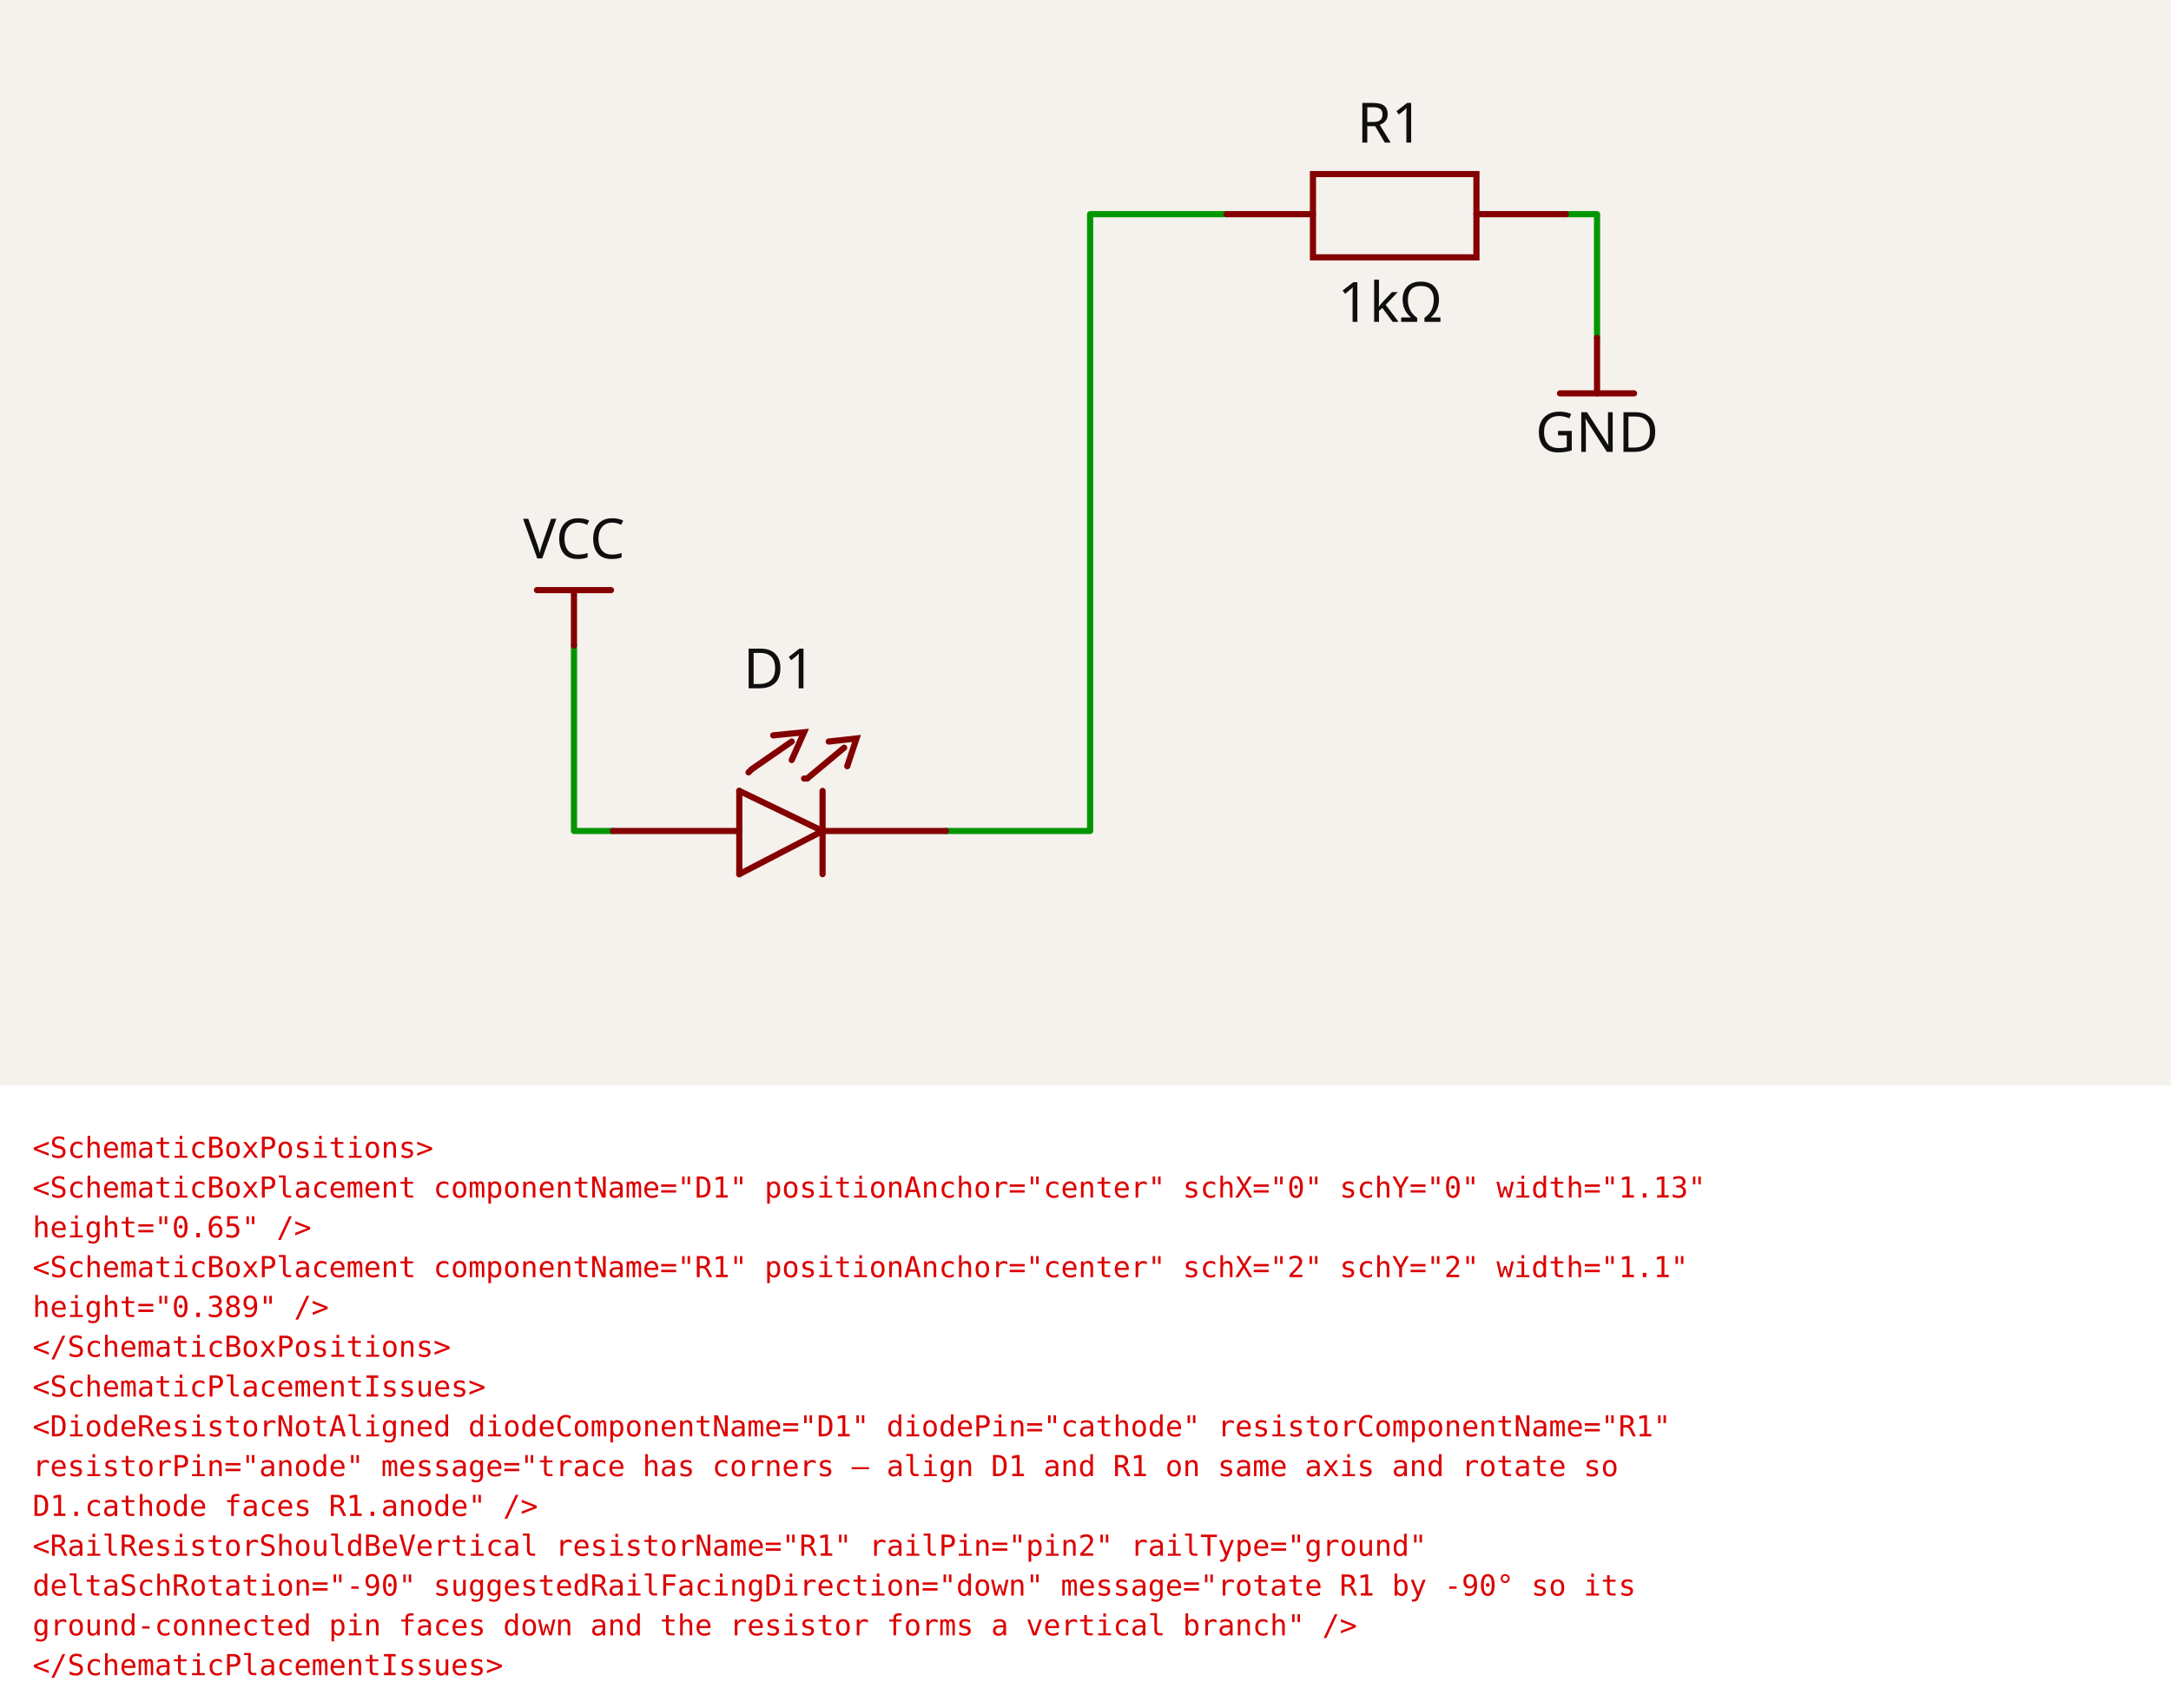
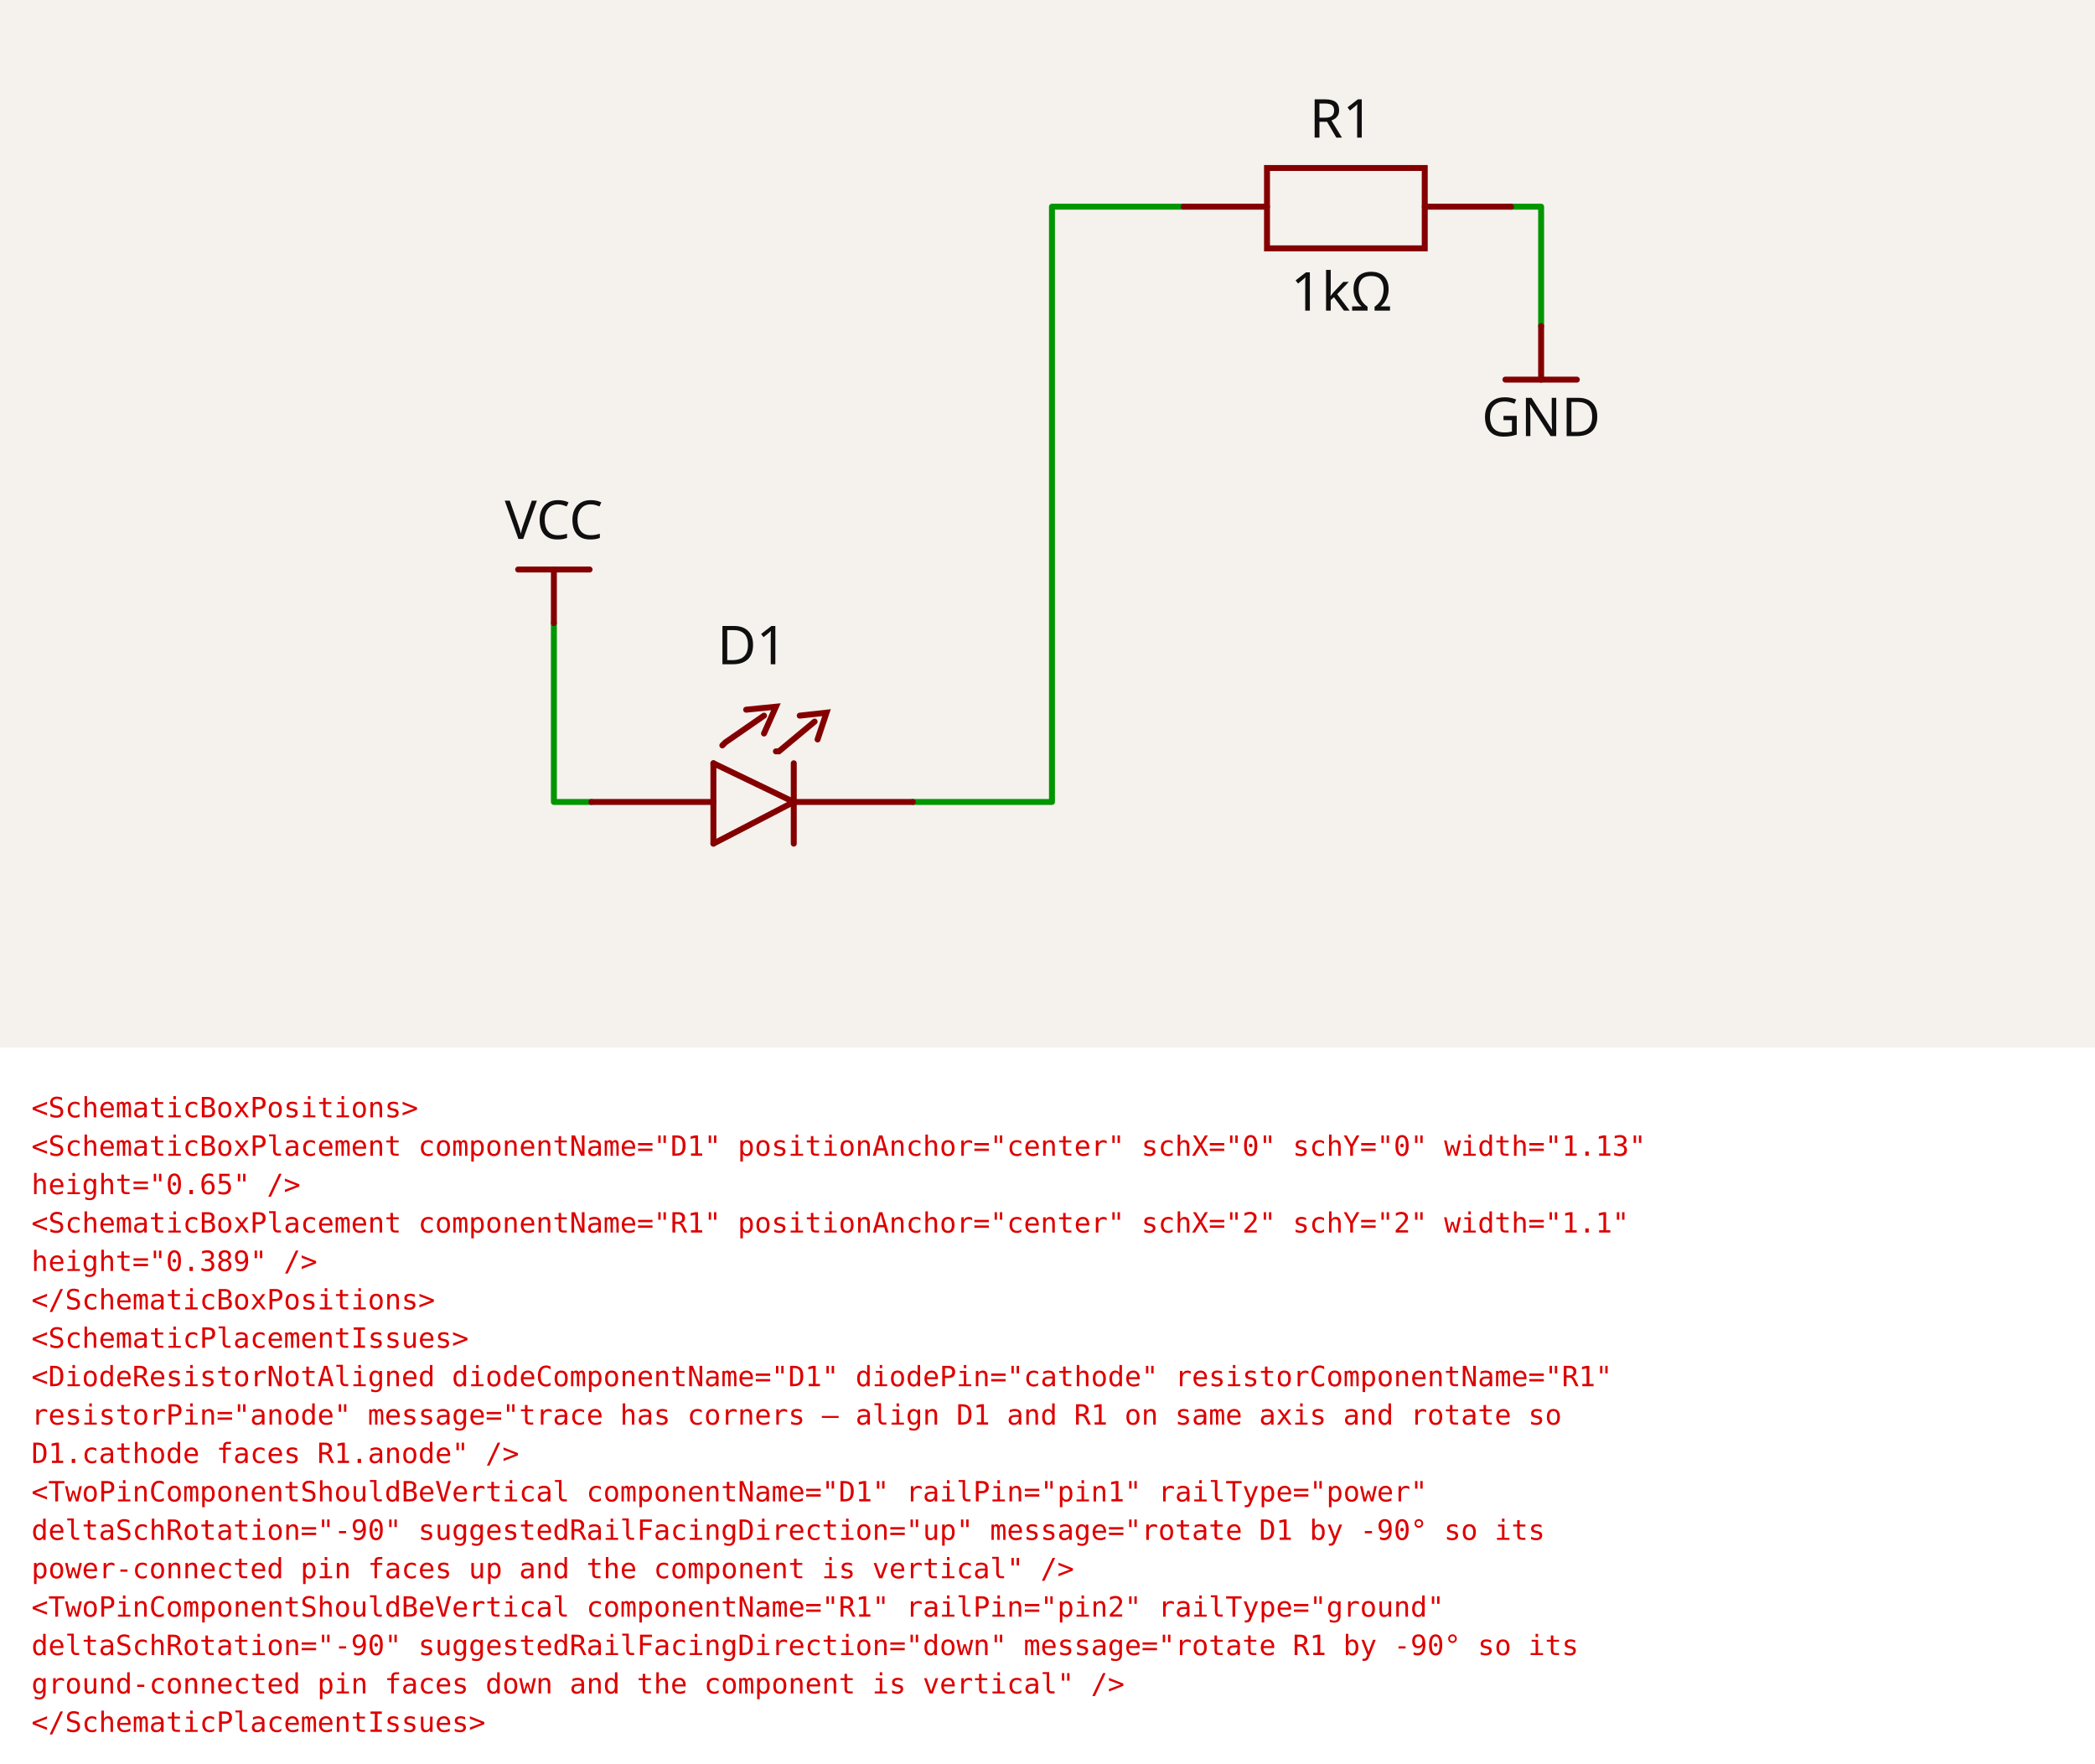
- <svg xmlns="http://www.w3.org/2000/svg" width="1200" height="944" viewBox="0 0 1200 944" role="img" aria-label="schematic analysis fixture">
+ <svg xmlns="http://www.w3.org/2000/svg" width="1200" height="1010" viewBox="0 0 1200 1010" role="img" aria-label="schematic analysis fixture">
  <g transform="translate(0, 0)">
    <style>
              .boundary { fill: rgb(245, 241, 237); }
              .schematic-boundary { fill: none; stroke: #fff; }
              .component { fill: none; stroke: rgb(132, 0, 0); }
              .chip { fill: rgb(255, 255, 194); stroke: rgb(132, 0, 0); }
              .component-pin { fill: none; stroke: rgb(132, 0, 0); }
              /* Basic per-trace hover fallback */
              .trace:hover {
                filter: invert(1);
              }
              .trace:hover .trace-crossing-outline {
                opacity: 0;
              }
              .trace:hover .trace-junction {
                filter: invert(1);
              }
              /* Net-hover highlighting: when a trace or its overlays are hovered,
                 invert color for all traces (base + overlays) sharing the same
                 subcircuit connectivity key. Also hide crossing outline during hover. */
              svg:has(:is(g.trace[data-subcircuit-connectivity-map-key="unnamedsubcircuitsubcircuit_source_group_0_connectivity_net0"], g.trace-overlays[data-subcircuit-connectivity-map-key="unnamedsubcircuitsubcircuit_source_group_0_connectivity_net0"]):hover) :is(g.trace[data-subcircuit-connectivity-map-key="unnamedsubcircuitsubcircuit_source_group_0_connectivity_net0"], g.trace-overlays[data-subcircuit-connectivity-map-key="unnamedsubcircuitsubcircuit_source_group_0_connectivity_net0"]) { filter: invert(1); }
svg:has(:is(g.trace[data-subcircuit-connectivity-map-key="unnamedsubcircuitsubcircuit_source_group_0_connectivity_net0"], g.trace-overlays[data-subcircuit-connectivity-map-key="unnamedsubcircuitsubcircuit_source_group_0_connectivity_net0"]):hover) g.trace-overlays[data-subcircuit-connectivity-map-key="unnamedsubcircuitsubcircuit_source_group_0_connectivity_net0"] .trace-crossing-outline { opacity: 0; }
svg:has(:is(g.trace[data-subcircuit-connectivity-map-key="unnamedsubcircuitsubcircuit_source_group_0_connectivity_net1"], g.trace-overlays[data-subcircuit-connectivity-map-key="unnamedsubcircuitsubcircuit_source_group_0_connectivity_net1"]):hover) :is(g.trace[data-subcircuit-connectivity-map-key="unnamedsubcircuitsubcircuit_source_group_0_connectivity_net1"], g.trace-overlays[data-subcircuit-connectivity-map-key="unnamedsubcircuitsubcircuit_source_group_0_connectivity_net1"]) { filter: invert(1); }
svg:has(:is(g.trace[data-subcircuit-connectivity-map-key="unnamedsubcircuitsubcircuit_source_group_0_connectivity_net1"], g.trace-overlays[data-subcircuit-connectivity-map-key="unnamedsubcircuitsubcircuit_source_group_0_connectivity_net1"]):hover) g.trace-overlays[data-subcircuit-connectivity-map-key="unnamedsubcircuitsubcircuit_source_group_0_connectivity_net1"] .trace-crossing-outline { opacity: 0; }
svg:has(:is(g.trace[data-subcircuit-connectivity-map-key="unnamedsubcircuitsubcircuit_source_group_0_connectivity_net2"], g.trace-overlays[data-subcircuit-connectivity-map-key="unnamedsubcircuitsubcircuit_source_group_0_connectivity_net2"]):hover) :is(g.trace[data-subcircuit-connectivity-map-key="unnamedsubcircuitsubcircuit_source_group_0_connectivity_net2"], g.trace-overlays[data-subcircuit-connectivity-map-key="unnamedsubcircuitsubcircuit_source_group_0_connectivity_net2"]) { filter: invert(1); }
svg:has(:is(g.trace[data-subcircuit-connectivity-map-key="unnamedsubcircuitsubcircuit_source_group_0_connectivity_net2"], g.trace-overlays[data-subcircuit-connectivity-map-key="unnamedsubcircuitsubcircuit_source_group_0_connectivity_net2"]):hover) g.trace-overlays[data-subcircuit-connectivity-map-key="unnamedsubcircuitsubcircuit_source_group_0_connectivity_net2"] .trace-crossing-outline { opacity: 0; }
              .text { font-family: sans-serif; fill: rgb(0, 150, 0); }
              .pin-number { fill: rgb(169, 0, 0); }
              .port-label { fill: rgb(0, 100, 100); }
              .component-name { fill: rgb(0, 100, 100); }

            </style>
    <rect class="boundary" x="0" y="0" width="1200" height="600" />
    <g class="trace sch-trace" data-layer="base" data-circuit-json-type="schematic_trace" data-schematic-trace-id="schematic_trace_0" data-subcircuit-connectivity-map-key="unnamedsubcircuitsubcircuit_source_group_0_connectivity_net0">
      <path d="M 522.857 459.353 L 527.119 459.353 L 602.557 459.353 L 602.557 118.391 L 677.995 118.391" class="trace-invisible-hover-outline sch-trace-hitbox" stroke="rgb(0, 150, 0)" fill="none" stroke-width="27.277px" stroke-linecap="round" opacity="0" stroke-linejoin="round" />
      <path class="sch-trace-path" d="M 522.857 459.353 L 527.119 459.353 L 602.557 459.353 L 602.557 118.391 L 677.995 118.391" stroke="rgb(0, 150, 0)" fill="none" stroke-width="3.41px" stroke-linecap="round" stroke-linejoin="round" />
    </g>
    <g class="trace sch-trace" data-layer="base" data-circuit-json-type="schematic_trace" data-schematic-trace-id="schematic_trace_1" data-subcircuit-connectivity-map-key="unnamedsubcircuitsubcircuit_source_group_0_connectivity_net1">
      <path d="M 338.738 459.353 L 334.476 459.353 L 317.257 459.353 L 317.257 356.894" class="trace-invisible-hover-outline sch-trace-hitbox" stroke="rgb(0, 150, 0)" fill="none" stroke-width="27.277px" stroke-linecap="round" opacity="0" stroke-linejoin="round" />
      <path class="sch-trace-path" d="M 338.738 459.353 L 334.476 459.353 L 317.257 459.353 L 317.257 356.894" stroke="rgb(0, 150, 0)" fill="none" stroke-width="3.41px" stroke-linecap="round" stroke-linejoin="round" />
    </g>
    <g class="trace sch-trace" data-layer="base" data-circuit-json-type="schematic_trace" data-schematic-trace-id="schematic_trace_2" data-subcircuit-connectivity-map-key="unnamedsubcircuitsubcircuit_source_group_0_connectivity_net2">
      <path d="M 865.524 118.391 L 882.743 118.391 L 882.743 186.754" class="trace-invisible-hover-outline sch-trace-hitbox" stroke="rgb(0, 150, 0)" fill="none" stroke-width="27.277px" stroke-linecap="round" opacity="0" stroke-linejoin="round" />
      <path class="sch-trace-path" d="M 865.524 118.391 L 882.743 118.391 L 882.743 186.754" stroke="rgb(0, 150, 0)" fill="none" stroke-width="3.41px" stroke-linecap="round" stroke-linejoin="round" />
    </g>
    <g class="trace-overlays sch-trace-overlays" data-layer="overlay" data-circuit-json-type="schematic_trace" data-schematic-trace-id="schematic_trace_0" data-subcircuit-connectivity-map-key="unnamedsubcircuitsubcircuit_source_group_0_connectivity_net0" />
    <g class="trace-overlays sch-trace-overlays" data-layer="overlay" data-circuit-json-type="schematic_trace" data-schematic-trace-id="schematic_trace_1" data-subcircuit-connectivity-map-key="unnamedsubcircuitsubcircuit_source_group_0_connectivity_net1" />
    <g class="trace-overlays sch-trace-overlays" data-layer="overlay" data-circuit-json-type="schematic_trace" data-schematic-trace-id="schematic_trace_2" data-subcircuit-connectivity-map-key="unnamedsubcircuitsubcircuit_source_group_0_connectivity_net2" />
    <g class="sch-component" data-circuit-json-type="schematic_component" data-schematic-component-id="schematic_component_0">
      <rect class="component-overlay sch-component-overlay" x="338.738" y="404.799" width="184.119" height="78.421" fill="transparent" />
      <path class="sch-component-symbol-path" d="M 454.665 459.353 L 408.635 483.221" stroke="rgb(132, 0, 0)" fill="none" stroke-width="3.41px" stroke-linecap="round" />
      <path class="sch-component-symbol-path" d="M 452.96 459.353 L 522.857 459.353" stroke="rgb(132, 0, 0)" fill="none" stroke-width="3.41px" stroke-linecap="round" />
      <path class="sch-component-symbol-path" d="M 408.635 437.191 L 454.665 459.353" stroke="rgb(132, 0, 0)" fill="none" stroke-width="3.41px" stroke-linecap="round" />
      <path class="sch-component-symbol-path" d="M 408.635 483.221 L 408.635 437.191" stroke="rgb(132, 0, 0)" fill="none" stroke-width="3.41px" stroke-linecap="round" />
      <path class="sch-component-symbol-path" d="M 454.665 437.191 L 454.665 483.221" stroke="rgb(132, 0, 0)" fill="none" stroke-width="3.41px" stroke-linecap="round" />
      <path class="sch-component-symbol-path" d="M 408.635 459.353 L 338.738 459.353" stroke="rgb(132, 0, 0)" fill="none" stroke-width="3.41px" stroke-linecap="round" />
      <path class="sch-component-symbol-path" d="M 458.075 409.914 L 473.418 408.209 L 468.303 423.552" stroke="rgb(132, 0, 0)" fill="none" stroke-width="3.41px" stroke-linecap="round" />
      <path class="sch-component-symbol-path" d="M 444.436 430.371 L 446.141 430.371 L 466.599 413.323 L 466.599 413.323" stroke="rgb(132, 0, 0)" fill="none" stroke-width="3.41px" stroke-linecap="round" />
      <path class="sch-component-symbol-path" d="M 427.388 406.504 L 444.436 404.799 L 437.617 420.143" stroke="rgb(132, 0, 0)" fill="none" stroke-width="3.41px" stroke-linecap="round" />
      <path class="sch-component-symbol-path" d="M 413.75 426.962 L 415.454 425.257 L 437.617 409.914 L 437.617 409.914" stroke="rgb(132, 0, 0)" fill="none" stroke-width="3.41px" stroke-linecap="round" />
      <text class="sch-component-text" x="430.798" y="495.154" fill="rgb(15, 15, 15)" font-family="sans-serif" text-anchor="middle" dominant-baseline="hanging" font-size="30.687px" />
      <text class="sch-component-name sch-component-text" x="430.798" y="389.456" stroke="rgb(245, 241, 237)" stroke-width="3.41px" paint-order="stroke" fill="rgb(15, 15, 15)" font-family="sans-serif" text-anchor="middle" dominant-baseline="ideographic" font-size="30.687px">D1</text>
    </g>
    <g class="sch-component" data-circuit-json-type="schematic_component" data-schematic-component-id="schematic_component_1">
      <rect class="component-overlay sch-component-overlay" x="677.995" y="96.229" width="187.529" height="46.03" fill="transparent" />
      <path class="sch-component-symbol-path" d="M 677.995 118.391 L 725.73 118.391" stroke="rgb(132, 0, 0)" fill="none" stroke-width="3.41px" stroke-linecap="round" />
      <path class="sch-component-symbol-path" d="M 816.085 118.391 L 865.524 118.391" stroke="rgb(132, 0, 0)" fill="none" stroke-width="3.41px" stroke-linecap="round" />
      <path class="sch-component-symbol-path" d="M 771.76 96.229 L 816.085 96.229 L 816.085 142.259 L 725.73 142.259 L 725.73 96.229 L 771.76 96.229" stroke="rgb(132, 0, 0)" fill="none" stroke-width="3.41px" stroke-linecap="round" />
      <text class="sch-component-name sch-component-text" x="768.35" y="87.798" stroke="rgb(245, 241, 237)" stroke-width="3.41px" paint-order="stroke" fill="rgb(15, 15, 15)" font-family="sans-serif" text-anchor="middle" dominant-baseline="ideographic" font-size="30.687px">R1</text>
      <text class="sch-component-text" x="768.35" y="154.1" fill="rgb(15, 15, 15)" font-family="sans-serif" text-anchor="middle" dominant-baseline="hanging" font-size="30.687px">1kΩ</text>
    </g>
    <g class="schematic-port-hover sch-port-hover" data-schematic-port-id="source_port_0">
      <circle cx="338.738" cy="459.353" r="6.819" fill="red" opacity="0" />
    </g>
    <g class="schematic-port-hover sch-port-hover" data-schematic-port-id="source_port_1">
      <circle cx="522.857" cy="459.353" r="6.819" fill="red" opacity="0" />
    </g>
    <g class="schematic-port-hover sch-port-hover" data-schematic-port-id="source_port_2">
      <circle cx="677.995" cy="118.391" r="6.819" fill="red" opacity="0" />
    </g>
    <g class="schematic-port-hover sch-port-hover" data-schematic-port-id="source_port_3">
      <circle cx="865.524" cy="118.391" r="6.819" fill="red" opacity="0" />
    </g>
    <rect class="component-overlay sch-component-overlay sch-net-label-overlay" x="296.8" y="326.208" width="40.915" height="30.687" fill="transparent" />
    <path class="sch-net-label-symbol-path" d="M 337.715 326.208 L 296.8 326.208" stroke="rgb(132, 0, 0)" fill="none" stroke-width="3.41px" stroke-linecap="round" />
    <path class="sch-net-label-symbol-path" d="M 317.257 326.208 L 317.257 356.894" stroke="rgb(132, 0, 0)" fill="none" stroke-width="3.41px" stroke-linecap="round" />
    <text class="sch-net-label-symbol-text" x="317.257" y="317.684" fill="rgb(15, 15, 15)" font-family="sans-serif" text-anchor="middle" dominant-baseline="ideographic" font-size="30.687px">VCC</text>
    <rect class="component-overlay sch-component-overlay sch-net-label-overlay" x="862.285" y="186.754" width="40.915" height="30.687" fill="transparent" />
    <path class="sch-net-label-symbol-path" d="M 862.285 217.441 L 903.2 217.441" stroke="rgb(132, 0, 0)" fill="none" stroke-width="3.41px" stroke-linecap="round" />
    <path class="sch-net-label-symbol-path" d="M 882.743 217.441 L 882.743 186.754" stroke="rgb(132, 0, 0)" fill="none" stroke-width="3.41px" stroke-linecap="round" />
    <text class="sch-net-label-symbol-text" x="882.743" y="225.965" fill="rgb(15, 15, 15)" font-family="sans-serif" text-anchor="middle" dominant-baseline="hanging" font-size="30.687px">GND</text>
  </g>
  <g transform="translate(0, 600) scale(1, 1) translate(0, 0)">
    <rect width="100%" height="100%" fill="#fff" />
    <text x="18" y="40" fill="#d00" font-family="Menlo, Consolas, monospace" font-size="16">
      <tspan x="18" dy="0">&lt;SchematicBoxPositions&gt;</tspan>
      <tspan x="18" dy="22">&lt;SchematicBoxPlacement componentName="D1" positionAnchor="center" schX="0" schY="0" width="1.13"</tspan>
      <tspan x="18" dy="22">  height="0.65" /&gt;</tspan>
      <tspan x="18" dy="22">&lt;SchematicBoxPlacement componentName="R1" positionAnchor="center" schX="2" schY="2" width="1.1"</tspan>
      <tspan x="18" dy="22">  height="0.389" /&gt;</tspan>
      <tspan x="18" dy="22">&lt;/SchematicBoxPositions&gt;</tspan>
      <tspan x="18" dy="22">&lt;SchematicPlacementIssues&gt;</tspan>
      <tspan x="18" dy="22">&lt;DiodeResistorNotAligned diodeComponentName="D1" diodePin="cathode" resistorComponentName="R1"</tspan>
      <tspan x="18" dy="22">  resistorPin="anode" message="trace has corners — align D1 and R1 on same axis and rotate so</tspan>
      <tspan x="18" dy="22">  D1.cathode faces R1.anode" /&gt;</tspan>
-       <tspan x="18" dy="22">&lt;RailResistorShouldBeVertical resistorName="R1" railPin="pin2" railType="ground"</tspan>
+       <tspan x="18" dy="22">&lt;TwoPinComponentShouldBeVertical componentName="D1" railPin="pin1" railType="power"</tspan>
+       <tspan x="18" dy="22">  deltaSchRotation="-90" suggestedRailFacingDirection="up" message="rotate D1 by -90° so its</tspan>
+       <tspan x="18" dy="22">  power-connected pin faces up and the component is vertical" /&gt;</tspan>
+       <tspan x="18" dy="22">&lt;TwoPinComponentShouldBeVertical componentName="R1" railPin="pin2" railType="ground"</tspan>
      <tspan x="18" dy="22">  deltaSchRotation="-90" suggestedRailFacingDirection="down" message="rotate R1 by -90° so its</tspan>
-       <tspan x="18" dy="22">  ground-connected pin faces down and the resistor forms a vertical branch" /&gt;</tspan>
+       <tspan x="18" dy="22">  ground-connected pin faces down and the component is vertical" /&gt;</tspan>
      <tspan x="18" dy="22">&lt;/SchematicPlacementIssues&gt;</tspan>
    </text>
  </g>
</svg>
